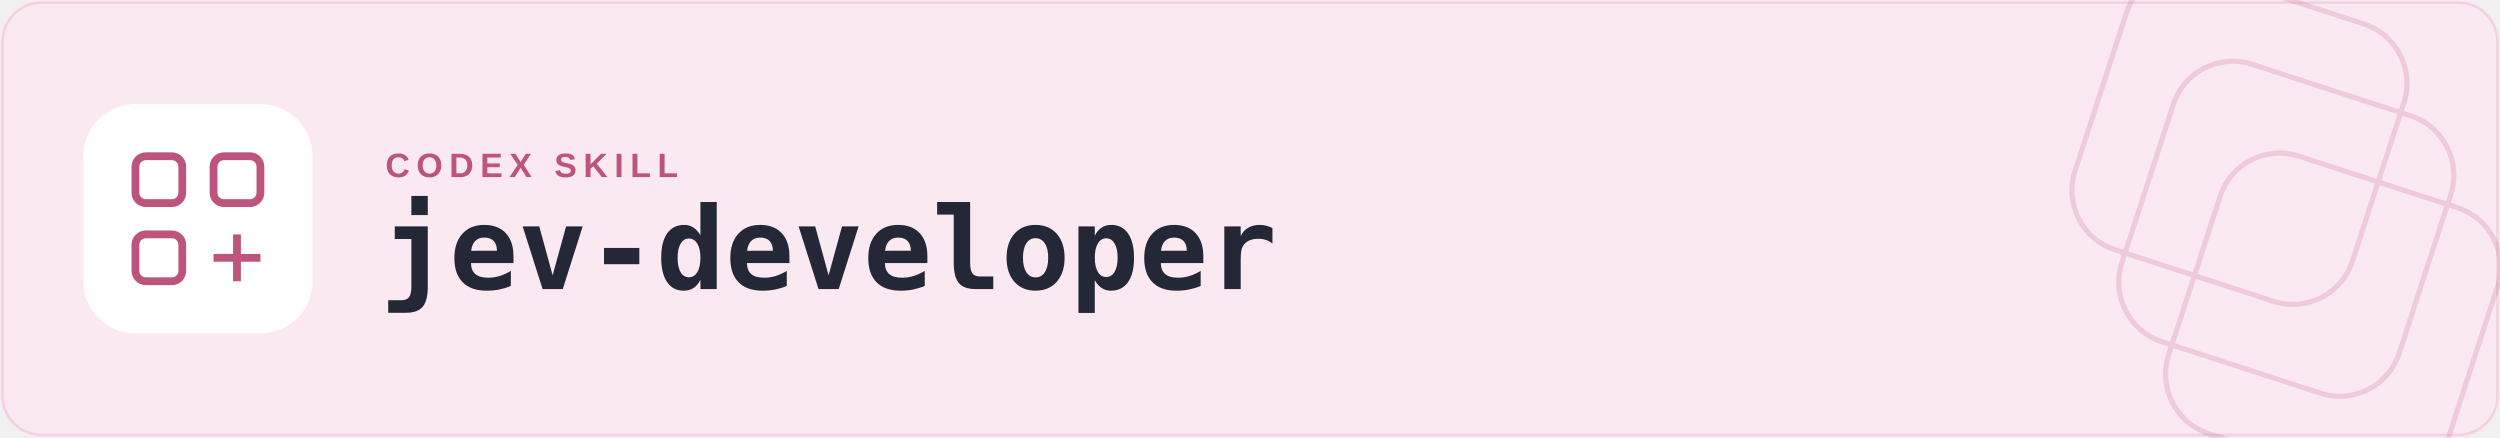
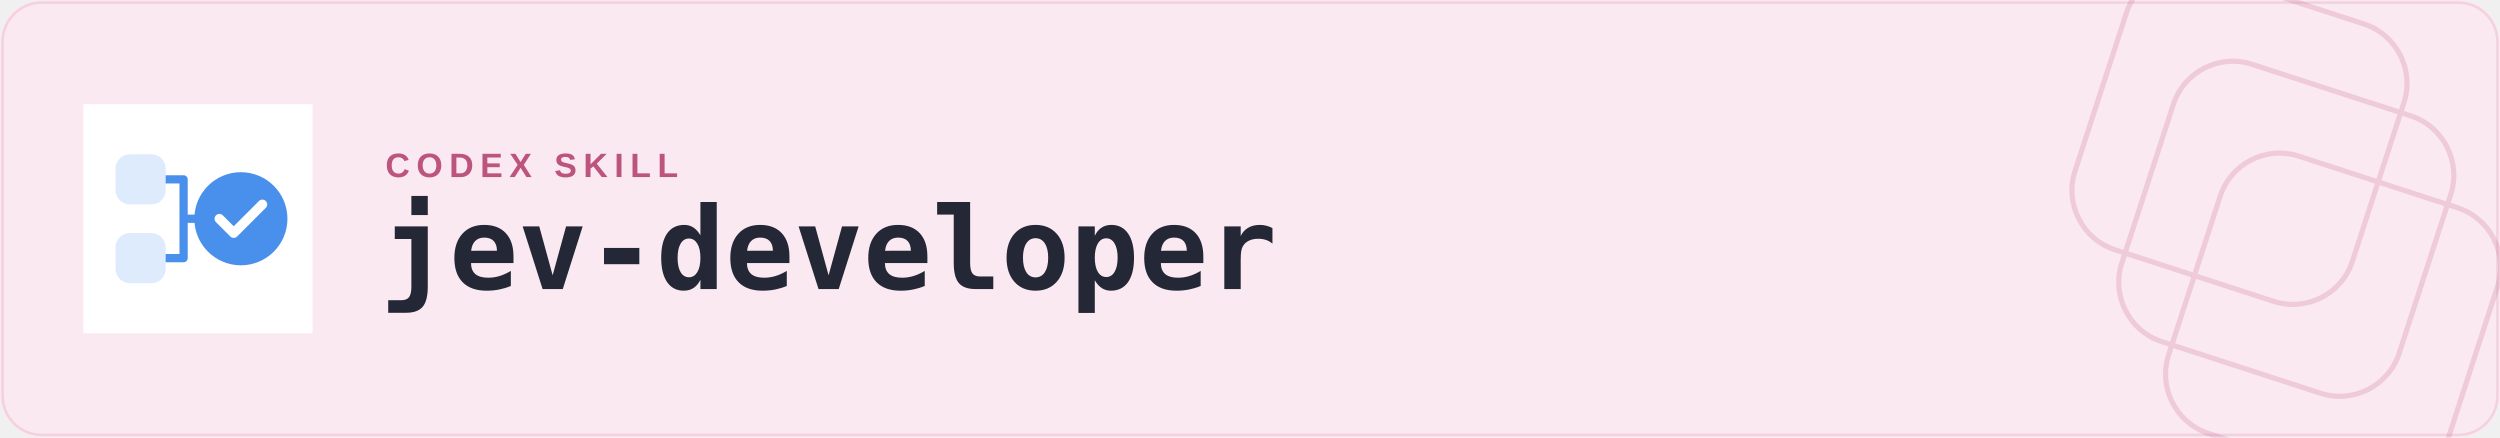
<svg xmlns="http://www.w3.org/2000/svg" width="960" height="168" viewBox="0 0 960 168" role="img" aria-labelledby="label">
  <defs>
    <clipPath id="bounds">
      <rect width="960" height="168" rx="16" />
    </clipPath>
  </defs>
  <g clip-path="url(#bounds)">
    <rect width="960" height="168" fill="#FBE9F1" />
    <rect x="1" y="1" width="958" height="166" rx="15" fill="none" stroke="#BC547D" stroke-opacity=".15" />
    <g fill="none" stroke="#BC547D" stroke-width="2" opacity=".2" transform="translate(824 -18) rotate(18)">
      <rect width="112" height="112" rx="24" />
      <rect x="28" y="28" width="112" height="112" rx="24" />
      <rect x="56" y="56" width="112" height="112" rx="24" />
    </g>
-     <g transform="translate(32 40)">
-       <rect width="88" height="88" rx="20" fill="white" />
-       <g fill="none" stroke="#BC547D" stroke-width="3">
-         <rect x="20" y="20" width="18" height="18" rx="4" />
-         <rect x="50" y="20" width="18" height="18" rx="4" />
-         <rect x="20" y="50" width="18" height="18" rx="4" />
-         <path d="M50 59h18m-9-9v18" />
-       </g>
-     </g>
+     <svg width="88" height="88" viewBox="0 0 64 64" role="img" aria-labelledby="title" x="32" y="40">
+       <rect width="64" height="64" fill="#FFFFFF" />
+       <path d="M22 21h6v22h-6M28 32h5" fill="none" stroke="#498FEC" stroke-width="2.3" stroke-linecap="round" stroke-linejoin="round" />
+       <rect x="9" y="14" width="14" height="14" rx="4" fill="#DDEBFD" />
+       <rect x="9" y="36" width="14" height="14" rx="4" fill="#DDEBFD" />
+       <circle cx="44" cy="32" r="13" fill="#498FEC" />
+       <path d="m38 32 4 4 8-8" fill="none" stroke="#FFFFFF" stroke-width="2.7" stroke-linecap="round" stroke-linejoin="round" />
+     </svg>
    <text x="148" y="68" fill="#BC547D" font-family="Arial, sans-serif" font-size="13" font-weight="700" letter-spacing="2.5">CODEX SKILL</text>
    <text x="146" y="111" fill="#242735" font-family="ui-monospace, SFMono-Regular, Consolas, monospace" font-size="44" font-weight="700">jev-developer</text>
  </g>
</svg>
